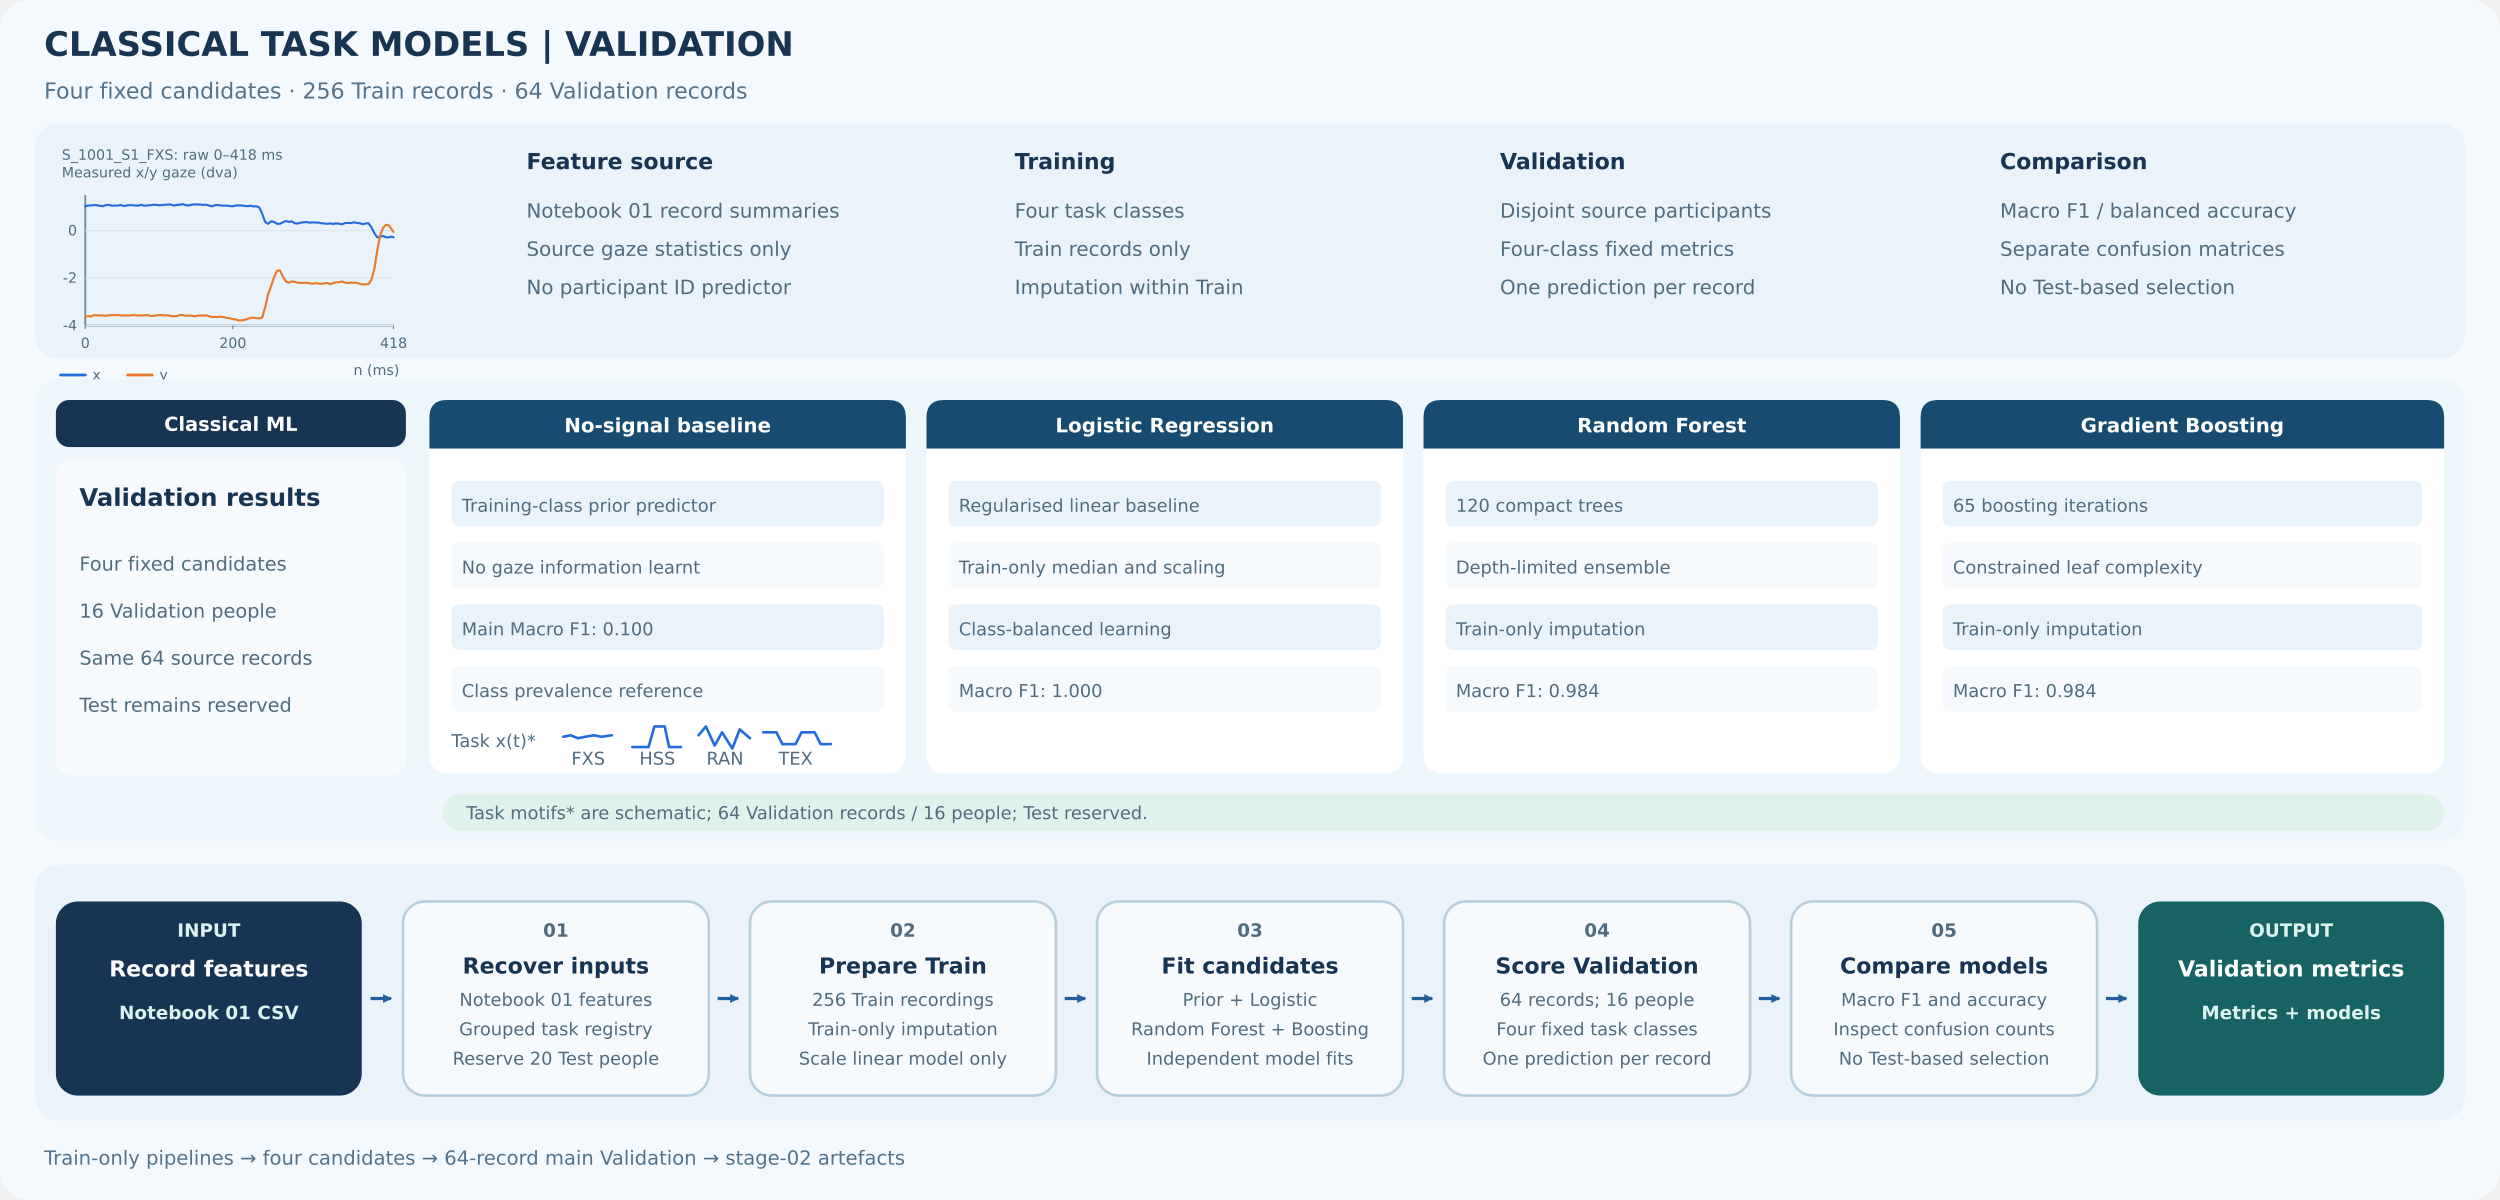
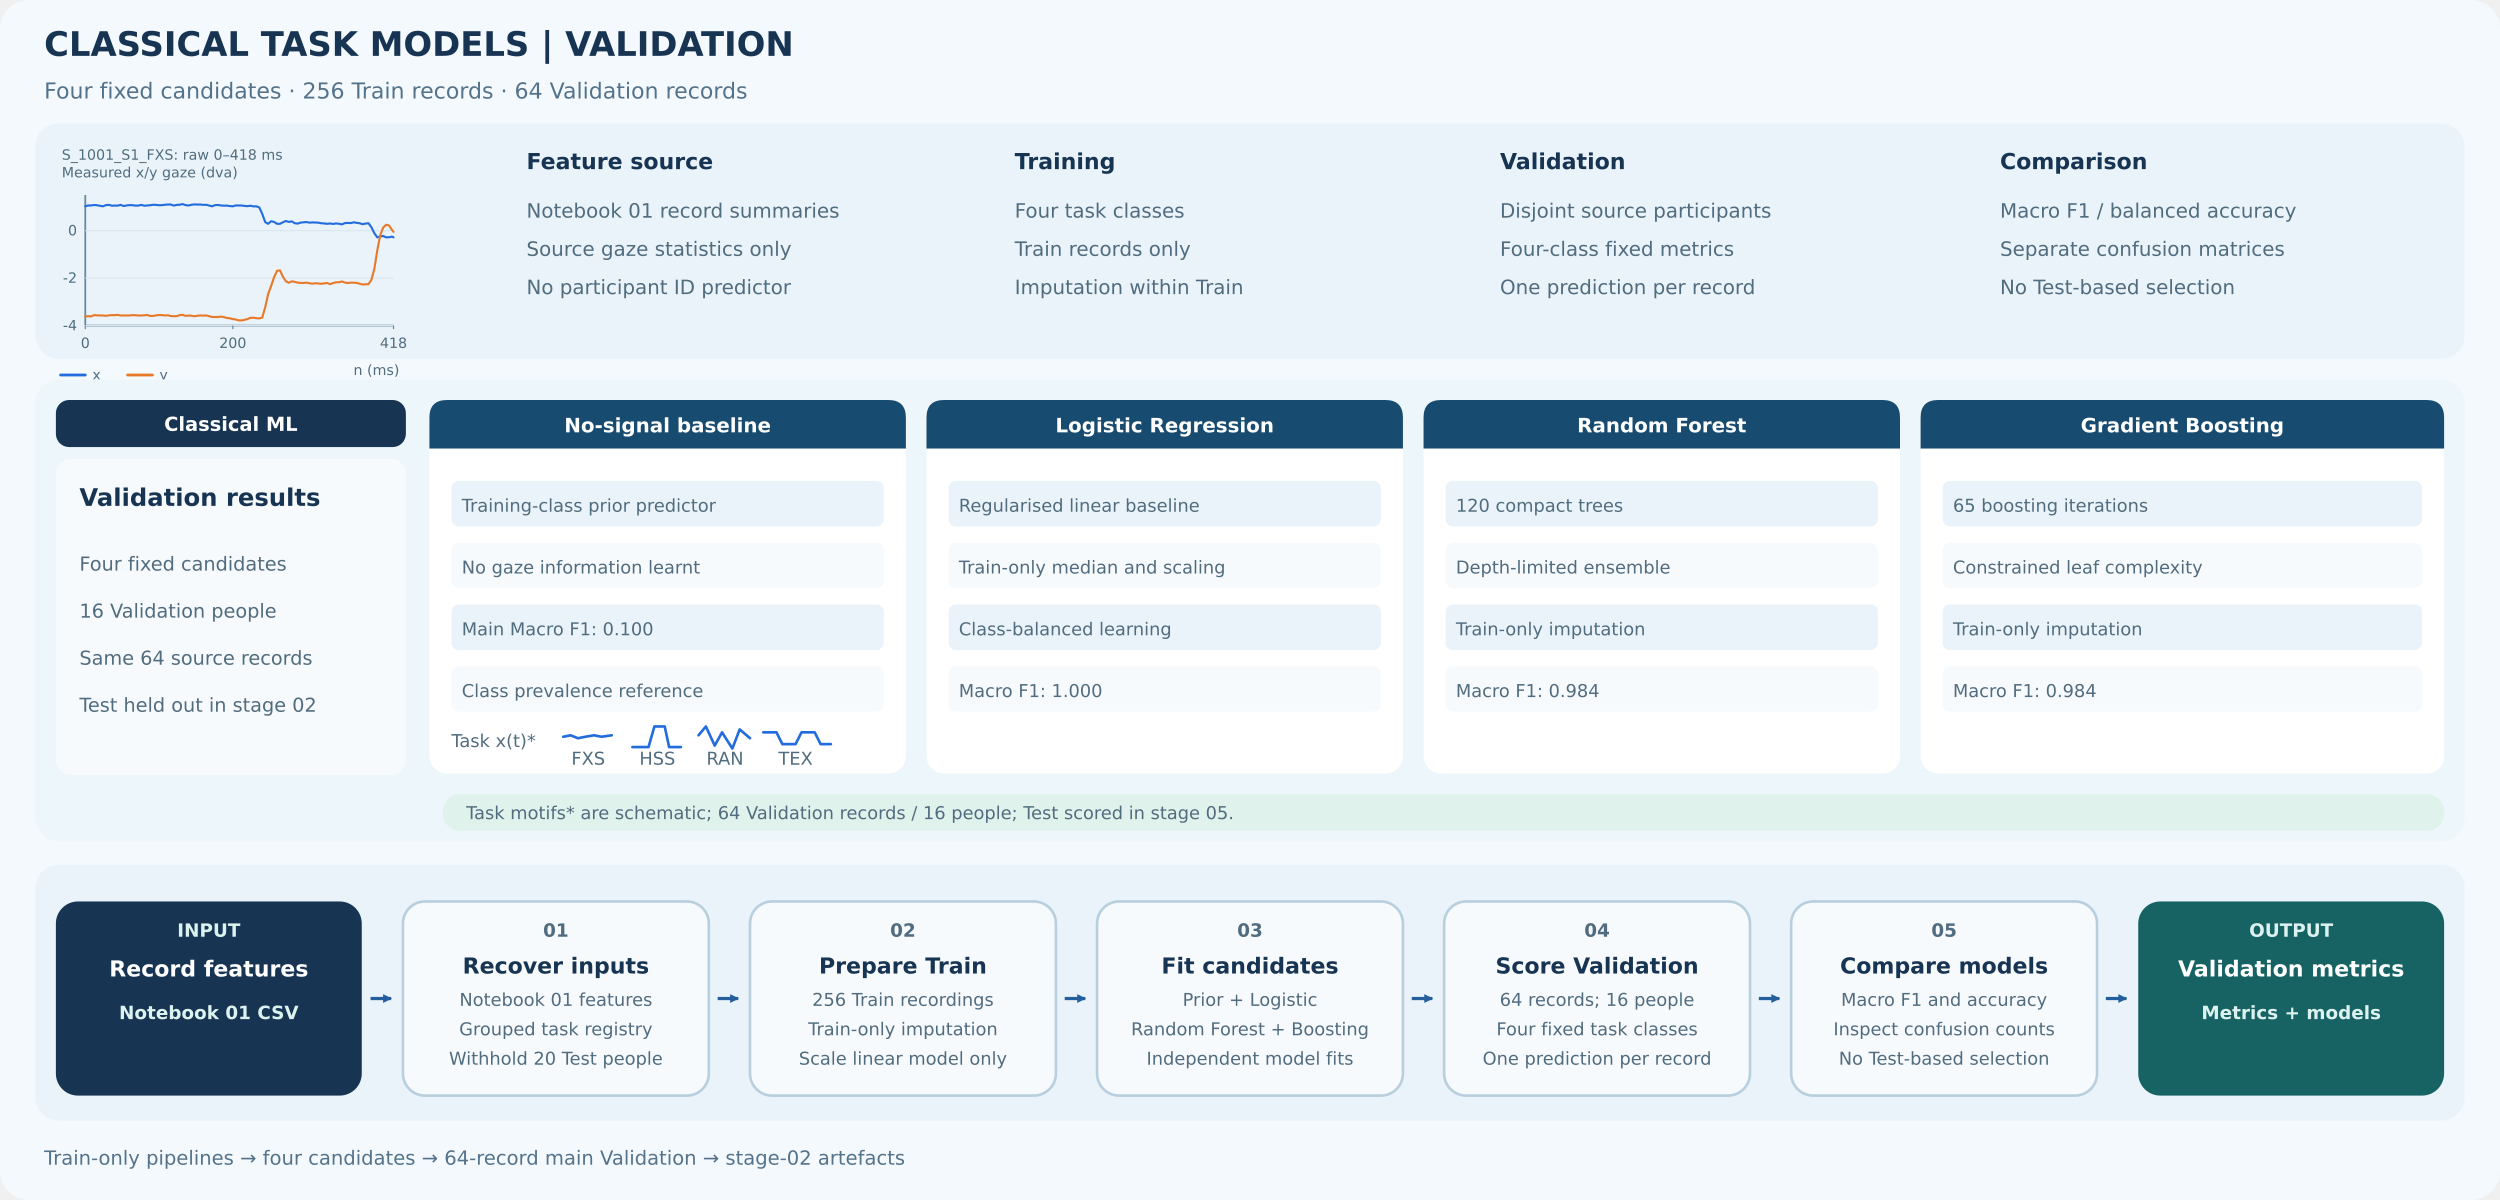
<svg xmlns="http://www.w3.org/2000/svg" width="1700" height="816" viewBox="0 0 1700 816" role="img" aria-labelledby="svg-title svg-desc">
  <defs>
    <style>
.title{font:700 23px DejaVu Sans,Arial,sans-serif;fill:#173453}.subtitle{font:400 15px DejaVu Sans,Arial,sans-serif;fill:#54738A}.sourceheading{font:700 11.5px DejaVu Sans,Arial,sans-serif;fill:#53738A}.sourcebody{font:400 13px DejaVu Sans,Arial,sans-serif;fill:#173453}.ctxhead{font:700 15px DejaVu Sans,Arial,sans-serif;fill:#173453}.ctxbody{font:400 13.5px DejaVu Sans,Arial,sans-serif;fill:#506C7E}.focushead{font:700 16.5px DejaVu Sans,Arial,sans-serif;fill:#173453}.focusbody{font:400 13.1px DejaVu Sans,Arial,sans-serif;fill:#506C7E}.sectionlabel{font:700 13.2px DejaVu Sans,Arial,sans-serif;fill:white}.panelhead{font:700 13.5px DejaVu Sans,Arial,sans-serif;fill:white}.panelbody{font:400 12.1px DejaVu Sans,Arial,sans-serif;fill:#506C7E}.nodeid{font:700 12.5px DejaVu Sans,Arial,sans-serif;fill:#506C7E}.nodetitle{font:700 15px DejaVu Sans,Arial,sans-serif;fill:#173453}.nodedesc{font:400 12.1px DejaVu Sans,Arial,sans-serif;fill:#506C7E}.endnodeid{font:700 12.5px DejaVu Sans,Arial,sans-serif;fill:#DBF2EF}.endnodetitle{font:700 15px DejaVu Sans,Arial,sans-serif;fill:white}.footer{font:400 13.3px DejaVu Sans,Arial,sans-serif;fill:#54738A}.overview-id{font:700 11.3px DejaVu Sans,Arial,sans-serif;fill:#506C7E}.overview-title{font:700 12.9px DejaVu Sans,Arial,sans-serif;fill:#173453}.overview-body{font:400 10.9px DejaVu Sans,Arial,sans-serif;fill:#506C7E}.overview-terminal-id{font:700 11.3px DejaVu Sans,Arial,sans-serif;fill:#DBF2EF}.overview-terminal-title{font:700 12.9px DejaVu Sans,Arial,sans-serif;fill:#FFFFFF}.overview-terminal-body{font:400 10.9px DejaVu Sans,Arial,sans-serif;fill:#DBF2EF}</style>
    <marker id="arr" markerWidth="6" markerHeight="6" refX="5.5" refY="3" orient="auto" markerUnits="userSpaceOnUse">
      <path d="M0 0 L6 3 L0 6 Z" fill="#245E9D" />
    </marker>
  </defs>
  <rect x="0" y="0" width="1700" height="816" rx="20" fill="#F4F9FD" stroke="none" stroke-width="1" />
  <g id="band-0-header">
    <text x="30" y="38" class="title">CLASSICAL TASK MODELS | VALIDATION</text>
    <text x="30" y="67" class="subtitle">Four fixed candidates · 256 Train records · 64 Validation records</text>
  </g>
  <g id="band-1-context">
    <rect x="24" y="84" width="1652" height="160" rx="16" fill="#EAF3FA" stroke-width="2" />
    <g id="source-record" aria-label="Measured horizontal and vertical gaze excerpt from original GazeBase record S_1001_S1_FXS" transform="translate(-204.4 -153) scale(0.8)">
      <text x="308" y="327" class="panelbody">S_1001_S1_FXS: raw 0–418 ms</text>
      <text x="308" y="342" class="panelbody">Measured x/y gaze (dva)</text>
      <line x1="328" y1="357" x2="328" y2="468" stroke="#66879D" stroke-width="1.5" />
      <line x1="328" y1="468" x2="590" y2="468" stroke="#66879D" stroke-width="1.5" />
      <line x1="328" y1="468" x2="590" y2="468" stroke="#D9E6EF" stroke-width="1" />
      <text x="321" y="472" class="panelbody" text-anchor="end">-4</text>
      <line x1="328" y1="427.6" x2="590" y2="427.6" stroke="#D9E6EF" stroke-width="1" />
      <text x="321" y="431.6" class="panelbody" text-anchor="end">-2</text>
      <line x1="328" y1="387.3" x2="590" y2="387.3" stroke="#D9E6EF" stroke-width="1" />
      <text x="321" y="391.3" class="panelbody" text-anchor="end">0</text>
      <line x1="328" y1="468" x2="328" y2="471" stroke="#66879D" stroke-width="1" />
      <text x="328" y="487" class="panelbody" text-anchor="middle">0</text>
      <line x1="453.4" y1="468" x2="453.4" y2="471" stroke="#66879D" stroke-width="1" />
      <text x="453.4" y="487" class="panelbody" text-anchor="middle">200</text>
      <line x1="590" y1="468" x2="590" y2="471" stroke="#66879D" stroke-width="1" />
      <text x="590" y="487" class="panelbody" text-anchor="middle">418</text>
      <path d="M328.0 366.6 L330.5 365.9 L333.0 365.9 L335.5 365.5 L338.0 365.7 L340.5 366.2 L343.0 366.6 L345.6 365.6 L348.1 365.4 L350.6 366.1 L353.1 366.0 L355.6 366.0 L358.1 365.4 L360.6 366.4 L363.1 365.9 L365.6 365.6 L368.1 365.7 L370.6 366.0 L373.1 366.0 L375.6 365.4 L378.1 366.1 L380.7 365.9 L383.2 365.7 L385.7 365.3 L388.2 365.4 L390.7 365.7 L393.2 365.6 L395.7 365.3 L398.2 365.1 L400.7 365.1 L403.2 366.0 L405.7 365.4 L408.2 365.3 L410.7 364.7 L413.2 365.6 L415.8 365.9 L418.3 365.3 L420.8 365.0 L423.3 365.1 L425.8 365.1 L428.3 365.4 L430.8 365.3 L433.3 366.0 L435.8 366.6 L438.3 365.6 L440.8 365.5 L443.3 365.9 L445.8 366.1 L448.3 366.0 L450.9 366.4 L453.4 366.6 L455.9 365.9 L458.4 365.9 L460.9 365.9 L463.4 366.3 L465.9 366.5 L468.4 366.1 L470.9 366.7 L473.4 366.6 L475.9 367.6 L478.4 373.0 L480.9 380.0 L483.4 381.5 L486.0 379.3 L488.5 379.9 L491.0 381.5 L493.5 381.5 L496.0 380.2 L498.5 379.1 L501.0 379.9 L503.5 379.4 L506.0 381.0 L508.5 381.3 L511.0 380.5 L513.5 380.2 L516.0 380.0 L518.5 380.5 L521.1 380.3 L523.6 380.4 L526.1 380.5 L528.6 381.0 L531.1 381.2 L533.6 381.5 L536.1 381.2 L538.6 381.6 L541.1 381.2 L543.6 381.4 L546.1 382.0 L548.6 380.9 L551.1 380.7 L553.6 380.9 L556.2 380.2 L558.7 380.7 L561.2 381.0 L563.7 381.8 L566.2 381.3 L568.7 381.0 L571.2 384.4 L573.7 389.5 L576.2 393.0 L578.7 392.3 L581.2 391.8 L583.7 393.0 L586.2 392.9 L588.7 392.4 L590.0 393.0" fill="none" stroke="#236CDE" stroke-width="1.8" stroke-linecap="round" stroke-linejoin="round" />
      <path d="M328.0 460.3 L330.5 460.0 L333.0 460.2 L335.5 459.1 L338.0 459.3 L340.5 459.4 L343.0 459.4 L345.6 459.7 L348.1 459.3 L350.6 459.1 L353.1 459.1 L355.6 458.9 L358.1 459.4 L360.6 459.4 L363.1 459.4 L365.6 459.4 L368.1 459.1 L370.6 459.2 L373.1 459.4 L375.6 459.4 L378.1 459.3 L380.7 459.0 L383.2 459.8 L385.7 459.8 L388.2 459.3 L390.7 459.0 L393.2 459.1 L395.7 459.4 L398.2 459.2 L400.7 459.9 L403.2 460.0 L405.7 460.0 L408.2 459.1 L410.7 458.9 L413.2 459.7 L415.8 459.5 L418.3 459.6 L420.8 460.1 L423.3 459.6 L425.8 459.4 L428.3 459.5 L430.8 459.4 L433.3 460.0 L435.8 460.7 L438.3 460.7 L440.8 460.7 L443.3 460.4 L445.8 460.8 L448.3 461.5 L450.9 461.8 L453.4 462.5 L455.9 462.8 L458.4 463.6 L460.9 463.6 L463.4 463.1 L465.9 462.4 L468.4 461.4 L470.9 461.3 L473.4 461.7 L475.9 461.9 L478.4 461.2 L480.9 452.5 L483.4 441.3 L486.0 434.2 L488.5 426.8 L491.0 421.4 L493.5 421.1 L496.0 426.5 L498.5 430.4 L501.0 431.6 L503.5 430.4 L506.0 430.8 L508.5 431.5 L511.0 431.7 L513.5 431.8 L516.0 431.5 L518.5 432.0 L521.1 432.4 L523.6 432.0 L526.1 432.2 L528.6 432.5 L531.1 432.1 L533.6 431.8 L536.1 432.8 L538.6 431.9 L541.1 431.2 L543.6 431.2 L546.1 430.5 L548.6 431.4 L551.1 431.8 L553.6 431.5 L556.2 431.5 L558.7 431.7 L561.2 432.4 L563.7 433.1 L566.2 432.9 L568.7 432.8 L571.2 429.1 L573.7 419.8 L576.2 404.0 L578.7 391.1 L581.2 384.7 L583.7 382.3 L586.2 382.9 L588.7 386.7 L590.0 388.3" fill="none" stroke="#E87929" stroke-width="1.8" stroke-linecap="round" stroke-linejoin="round" />
      <path d="M307 510 L328 510" fill="none" stroke="#236CDE" stroke-width="2.4" stroke-linecap="round" stroke-linejoin="round" />
      <text x="334" y="514" class="panelbody">x</text>
      <path d="M364 510 L385 510" fill="none" stroke="#E87929" stroke-width="2.4" stroke-linecap="round" stroke-linejoin="round" />
      <text x="391" y="514" class="panelbody">y</text>
      <text x="595" y="510" class="panelbody" text-anchor="end">n (ms)</text>
    </g>
    <g id="context-1">
      <text x="358" y="115" class="ctxhead">Feature source</text>
      <text x="358" y="148" class="ctxbody">Notebook 01 record summaries</text>
      <text x="358" y="174" class="ctxbody">Source gaze statistics only</text>
      <text x="358" y="200" class="ctxbody">No participant ID predictor</text>
    </g>
    <g id="context-2">
      <text x="690" y="115" class="ctxhead">Training</text>
      <text x="690" y="148" class="ctxbody">Four task classes</text>
      <text x="690" y="174" class="ctxbody">Train records only</text>
      <text x="690" y="200" class="ctxbody">Imputation within Train</text>
    </g>
    <g id="context-3">
      <text x="1020" y="115" class="ctxhead">Validation</text>
      <text x="1020" y="148" class="ctxbody">Disjoint source participants</text>
      <text x="1020" y="174" class="ctxbody">Four-class fixed metrics</text>
      <text x="1020" y="200" class="ctxbody">One prediction per record</text>
    </g>
    <g id="context-4">
      <text x="1360" y="115" class="ctxhead">Comparison</text>
      <text x="1360" y="148" class="ctxbody">Macro F1 / balanced accuracy</text>
      <text x="1360" y="174" class="ctxbody">Separate confusion matrices</text>
      <text x="1360" y="200" class="ctxbody">No Test-based selection</text>
    </g>
  </g>
  <g id="band-2-analysis">
    <rect x="24" y="258" width="1652" height="314" rx="16" fill="#EDF6FB" stroke-width="1.5" />
    <g id="focus">
      <rect x="38" y="272" width="238" height="32" rx="9" fill="#173453" stroke-width="1.5" />
      <text x="157" y="293" class="sectionlabel" text-anchor="middle">Classical ML</text>
      <rect x="38" y="312" width="238" height="215" rx="10" fill="#F7FAFD" stroke-width="1.5" />
      <text x="54" y="344" class="focushead">Validation results</text>
      <text x="54" y="388" class="focusbody">Four fixed candidates</text>
      <text x="54" y="420" class="focusbody">16 Validation people</text>
      <text x="54" y="452" class="focusbody">Same 64 source records</text>
-       <text x="54" y="484" class="focusbody">Test remains reserved</text>
+       <text x="54" y="484" class="focusbody">Test held out in stage 02</text>
    </g>
    <g id="panels">
      <g id="panel-1">
        <rect x="292" y="272" width="324" height="254" rx="12" fill="#FFFFFF" stroke-width="1.5" />
        <path d="M304 272 H604 Q616 272 616 284 V305 H292 V284 Q292 272 304 272Z" fill="#174B70" />
        <text x="454" y="294" class="panelhead" text-anchor="middle">No-signal baseline</text>
        <g id="scientific-panel-1">
          <rect x="307" y="327" width="294" height="31" rx="5" fill="#EAF3FA" stroke-width="0" />
          <text x="314" y="348" class="panelbody">Training-class prior predictor</text>
          <rect x="307" y="369" width="294" height="31" rx="5" fill="#F7FAFD" stroke-width="0" />
          <text x="314" y="390" class="panelbody">No gaze information learnt</text>
          <rect x="307" y="411" width="294" height="31" rx="5" fill="#EAF3FA" stroke-width="0" />
          <text x="314" y="432" class="panelbody">Main Macro F1: 0.100</text>
          <rect x="307" y="453" width="294" height="31" rx="5" fill="#F7FAFD" stroke-width="0" />
          <text x="314" y="474" class="panelbody">Class prevalence reference</text>
          <g id="task-signal-motifs" aria-label="Illustrative source-task motion motifs, not measured traces or model predictions">
            <text x="307" y="508" class="panelbody">Task x(t)*</text>
            <path d="M383 501 L388 500 L393 502 L398 501 L404 500 L409 501 L416 500" fill="none" stroke="#236CDE" stroke-width="1.8" stroke-linecap="round" />
            <path d="M430 508 H441 L445 494 H452 L455 508 H463" fill="none" stroke="#236CDE" stroke-width="1.8" stroke-linecap="round" stroke-linejoin="round" />
            <path d="M475 500 L480 494 L486 507 L491 498 L498 509 L503 496 L510 502" fill="none" stroke="#236CDE" stroke-width="1.8" stroke-linecap="round" stroke-linejoin="round" />
            <path d="M519 498 H528 L532 506 H541 L545 498 H554 L558 506 H565" fill="none" stroke="#236CDE" stroke-width="1.8" stroke-linecap="round" stroke-linejoin="round" />
            <text x="400" y="520" class="panelbody" text-anchor="middle">FXS</text>
            <text x="447" y="520" class="panelbody" text-anchor="middle">HSS</text>
            <text x="493" y="520" class="panelbody" text-anchor="middle">RAN</text>
            <text x="541" y="520" class="panelbody" text-anchor="middle">TEX</text>
          </g>
        </g>
      </g>
      <g id="panel-2">
        <rect x="630" y="272" width="324" height="254" rx="12" fill="#FFFFFF" stroke-width="1.5" />
        <path d="M642 272 H942 Q954 272 954 284 V305 H630 V284 Q630 272 642 272Z" fill="#174B70" />
        <text x="792" y="294" class="panelhead" text-anchor="middle">Logistic Regression</text>
        <g id="scientific-panel-2">
          <rect x="645" y="327" width="294" height="31" rx="5" fill="#EAF3FA" stroke-width="0" />
          <text x="652" y="348" class="panelbody">Regularised linear baseline</text>
          <rect x="645" y="369" width="294" height="31" rx="5" fill="#F7FAFD" stroke-width="0" />
          <text x="652" y="390" class="panelbody">Train-only median and scaling</text>
          <rect x="645" y="411" width="294" height="31" rx="5" fill="#EAF3FA" stroke-width="0" />
          <text x="652" y="432" class="panelbody">Class-balanced learning</text>
          <rect x="645" y="453" width="294" height="31" rx="5" fill="#F7FAFD" stroke-width="0" />
          <text x="652" y="474" class="panelbody">Macro F1: 1.000</text>
        </g>
      </g>
      <g id="panel-3">
        <rect x="968" y="272" width="324" height="254" rx="12" fill="#FFFFFF" stroke-width="1.5" />
        <path d="M980 272 H1280 Q1292 272 1292 284 V305 H968 V284 Q968 272 980 272Z" fill="#174B70" />
        <text x="1130" y="294" class="panelhead" text-anchor="middle">Random Forest</text>
        <g id="scientific-panel-3">
          <rect x="983" y="327" width="294" height="31" rx="5" fill="#EAF3FA" stroke-width="0" />
          <text x="990" y="348" class="panelbody">120 compact trees</text>
          <rect x="983" y="369" width="294" height="31" rx="5" fill="#F7FAFD" stroke-width="0" />
          <text x="990" y="390" class="panelbody">Depth-limited ensemble</text>
          <rect x="983" y="411" width="294" height="31" rx="5" fill="#EAF3FA" stroke-width="0" />
          <text x="990" y="432" class="panelbody">Train-only imputation</text>
          <rect x="983" y="453" width="294" height="31" rx="5" fill="#F7FAFD" stroke-width="0" />
          <text x="990" y="474" class="panelbody">Macro F1: 0.984</text>
        </g>
      </g>
      <g id="panel-4">
        <rect x="1306" y="272" width="356" height="254" rx="12" fill="#FFFFFF" stroke-width="1.5" />
        <path d="M1318 272 H1650 Q1662 272 1662 284 V305 H1306 V284 Q1306 272 1318 272Z" fill="#174B70" />
        <text x="1484" y="294" class="panelhead" text-anchor="middle">Gradient Boosting</text>
        <g id="scientific-panel-4">
          <rect x="1321" y="327" width="326" height="31" rx="5" fill="#EAF3FA" stroke-width="0" />
          <text x="1328" y="348" class="panelbody">65 boosting iterations</text>
          <rect x="1321" y="369" width="326" height="31" rx="5" fill="#F7FAFD" stroke-width="0" />
          <text x="1328" y="390" class="panelbody">Constrained leaf complexity</text>
          <rect x="1321" y="411" width="326" height="31" rx="5" fill="#EAF3FA" stroke-width="0" />
          <text x="1328" y="432" class="panelbody">Train-only imputation</text>
          <rect x="1321" y="453" width="326" height="31" rx="5" fill="#F7FAFD" stroke-width="0" />
          <text x="1328" y="474" class="panelbody">Macro F1: 0.984</text>
        </g>
      </g>
    </g>
    <g id="scientific-note">
      <rect x="301" y="540" width="1361" height="25" rx="12" fill="#E0F2EC" stroke-width="1.5" />
-       <text x="317" y="557" class="panelbody">Task motifs* are schematic; 64 Validation records / 16 people; Test reserved.</text>
+       <text x="317" y="557" class="panelbody">Task motifs* are schematic; 64 Validation records / 16 people; Test scored in stage 05.</text>
    </g>
  </g>
  <g id="band-3-workflow">
    <rect x="24" y="588" width="1652" height="174" rx="16" fill="#EAF3FA" stroke-width="2" />
    <g id="nodes">
      <g id="node-0">
        <rect x="38" y="613" width="208" height="132" rx="15" fill="#173453" stroke-width="1.8" />
        <text x="142" y="637" class="endnodeid" text-anchor="middle">INPUT</text>
        <text x="142" y="664" class="endnodetitle" text-anchor="middle">Record features</text>
        <text x="142" y="693" class="endnodeid" text-anchor="middle">Notebook 01 CSV</text>
      </g>
      <g id="node-1">
        <rect x="274" y="613" width="208" height="132" rx="15" fill="#F7FAFD" stroke="#B8CFDE" stroke-width="1.8" />
        <text x="378" y="637" class="nodeid" text-anchor="middle">01</text>
        <text x="378" y="662" class="nodetitle" text-anchor="middle">Recover inputs</text>
        <text x="378" y="684" class="nodedesc" text-anchor="middle">Notebook 01 features</text>
        <text x="378" y="704" class="nodedesc" text-anchor="middle">Grouped task registry</text>
-         <text x="378" y="724" class="nodedesc" text-anchor="middle">Reserve 20 Test people</text>
+         <text x="378" y="724" class="nodedesc" text-anchor="middle">Withhold 20 Test people</text>
      </g>
      <g id="node-2">
        <rect x="510" y="613" width="208" height="132" rx="15" fill="#F7FAFD" stroke="#B8CFDE" stroke-width="1.8" />
        <text x="614" y="637" class="nodeid" text-anchor="middle">02</text>
        <text x="614" y="662" class="nodetitle" text-anchor="middle">Prepare Train</text>
        <text x="614" y="684" class="nodedesc" text-anchor="middle">256 Train recordings</text>
        <text x="614" y="704" class="nodedesc" text-anchor="middle">Train-only imputation</text>
        <text x="614" y="724" class="nodedesc" text-anchor="middle">Scale linear model only</text>
      </g>
      <g id="node-3">
        <rect x="746" y="613" width="208" height="132" rx="15" fill="#F7FAFD" stroke="#B8CFDE" stroke-width="1.8" />
        <text x="850" y="637" class="nodeid" text-anchor="middle">03</text>
        <text x="850" y="662" class="nodetitle" text-anchor="middle">Fit candidates</text>
        <text x="850" y="684" class="nodedesc" text-anchor="middle">Prior + Logistic</text>
        <text x="850" y="704" class="nodedesc" text-anchor="middle">Random Forest + Boosting</text>
        <text x="850" y="724" class="nodedesc" text-anchor="middle">Independent model fits</text>
      </g>
      <g id="node-4">
        <rect x="982" y="613" width="208" height="132" rx="15" fill="#F7FAFD" stroke="#B8CFDE" stroke-width="1.8" />
        <text x="1086" y="637" class="nodeid" text-anchor="middle">04</text>
        <text x="1086" y="662" class="nodetitle" text-anchor="middle">Score Validation</text>
        <text x="1086" y="684" class="nodedesc" text-anchor="middle">64 records; 16 people</text>
        <text x="1086" y="704" class="nodedesc" text-anchor="middle">Four fixed task classes</text>
        <text x="1086" y="724" class="nodedesc" text-anchor="middle">One prediction per record</text>
      </g>
      <g id="node-5">
        <rect x="1218" y="613" width="208" height="132" rx="15" fill="#F7FAFD" stroke="#B8CFDE" stroke-width="1.8" />
        <text x="1322" y="637" class="nodeid" text-anchor="middle">05</text>
        <text x="1322" y="662" class="nodetitle" text-anchor="middle">Compare models</text>
        <text x="1322" y="684" class="nodedesc" text-anchor="middle">Macro F1 and accuracy</text>
        <text x="1322" y="704" class="nodedesc" text-anchor="middle">Inspect confusion counts</text>
        <text x="1322" y="724" class="nodedesc" text-anchor="middle">No Test-based selection</text>
      </g>
      <g id="node-6">
        <rect x="1454" y="613" width="208" height="132" rx="15" fill="#176363" stroke-width="1.8" />
        <text x="1558" y="637" class="endnodeid" text-anchor="middle">OUTPUT</text>
        <text x="1558" y="664" class="endnodetitle" text-anchor="middle">Validation metrics</text>
        <text x="1558" y="693" class="endnodeid" text-anchor="middle">Metrics + models</text>
      </g>
    </g>
    <g id="connectors">
      <line x1="252" y1="679" x2="266" y2="679" stroke="#245E9D" stroke-width="2.2" marker-end="url(#arr)" />
      <line x1="488" y1="679" x2="502" y2="679" stroke="#245E9D" stroke-width="2.2" marker-end="url(#arr)" />
      <line x1="724" y1="679" x2="738" y2="679" stroke="#245E9D" stroke-width="2.2" marker-end="url(#arr)" />
      <line x1="960" y1="679" x2="974" y2="679" stroke="#245E9D" stroke-width="2.2" marker-end="url(#arr)" />
      <line x1="1196" y1="679" x2="1210" y2="679" stroke="#245E9D" stroke-width="2.2" marker-end="url(#arr)" />
      <line x1="1432" y1="679" x2="1446" y2="679" stroke="#245E9D" stroke-width="2.2" marker-end="url(#arr)" />
    </g>
  </g>
  <g id="band-4-summary">
    <text x="30" y="792" class="footer">Train-only pipelines → four candidates → 64-record main Validation → stage-02 artefacts</text>
  </g>
</svg>
